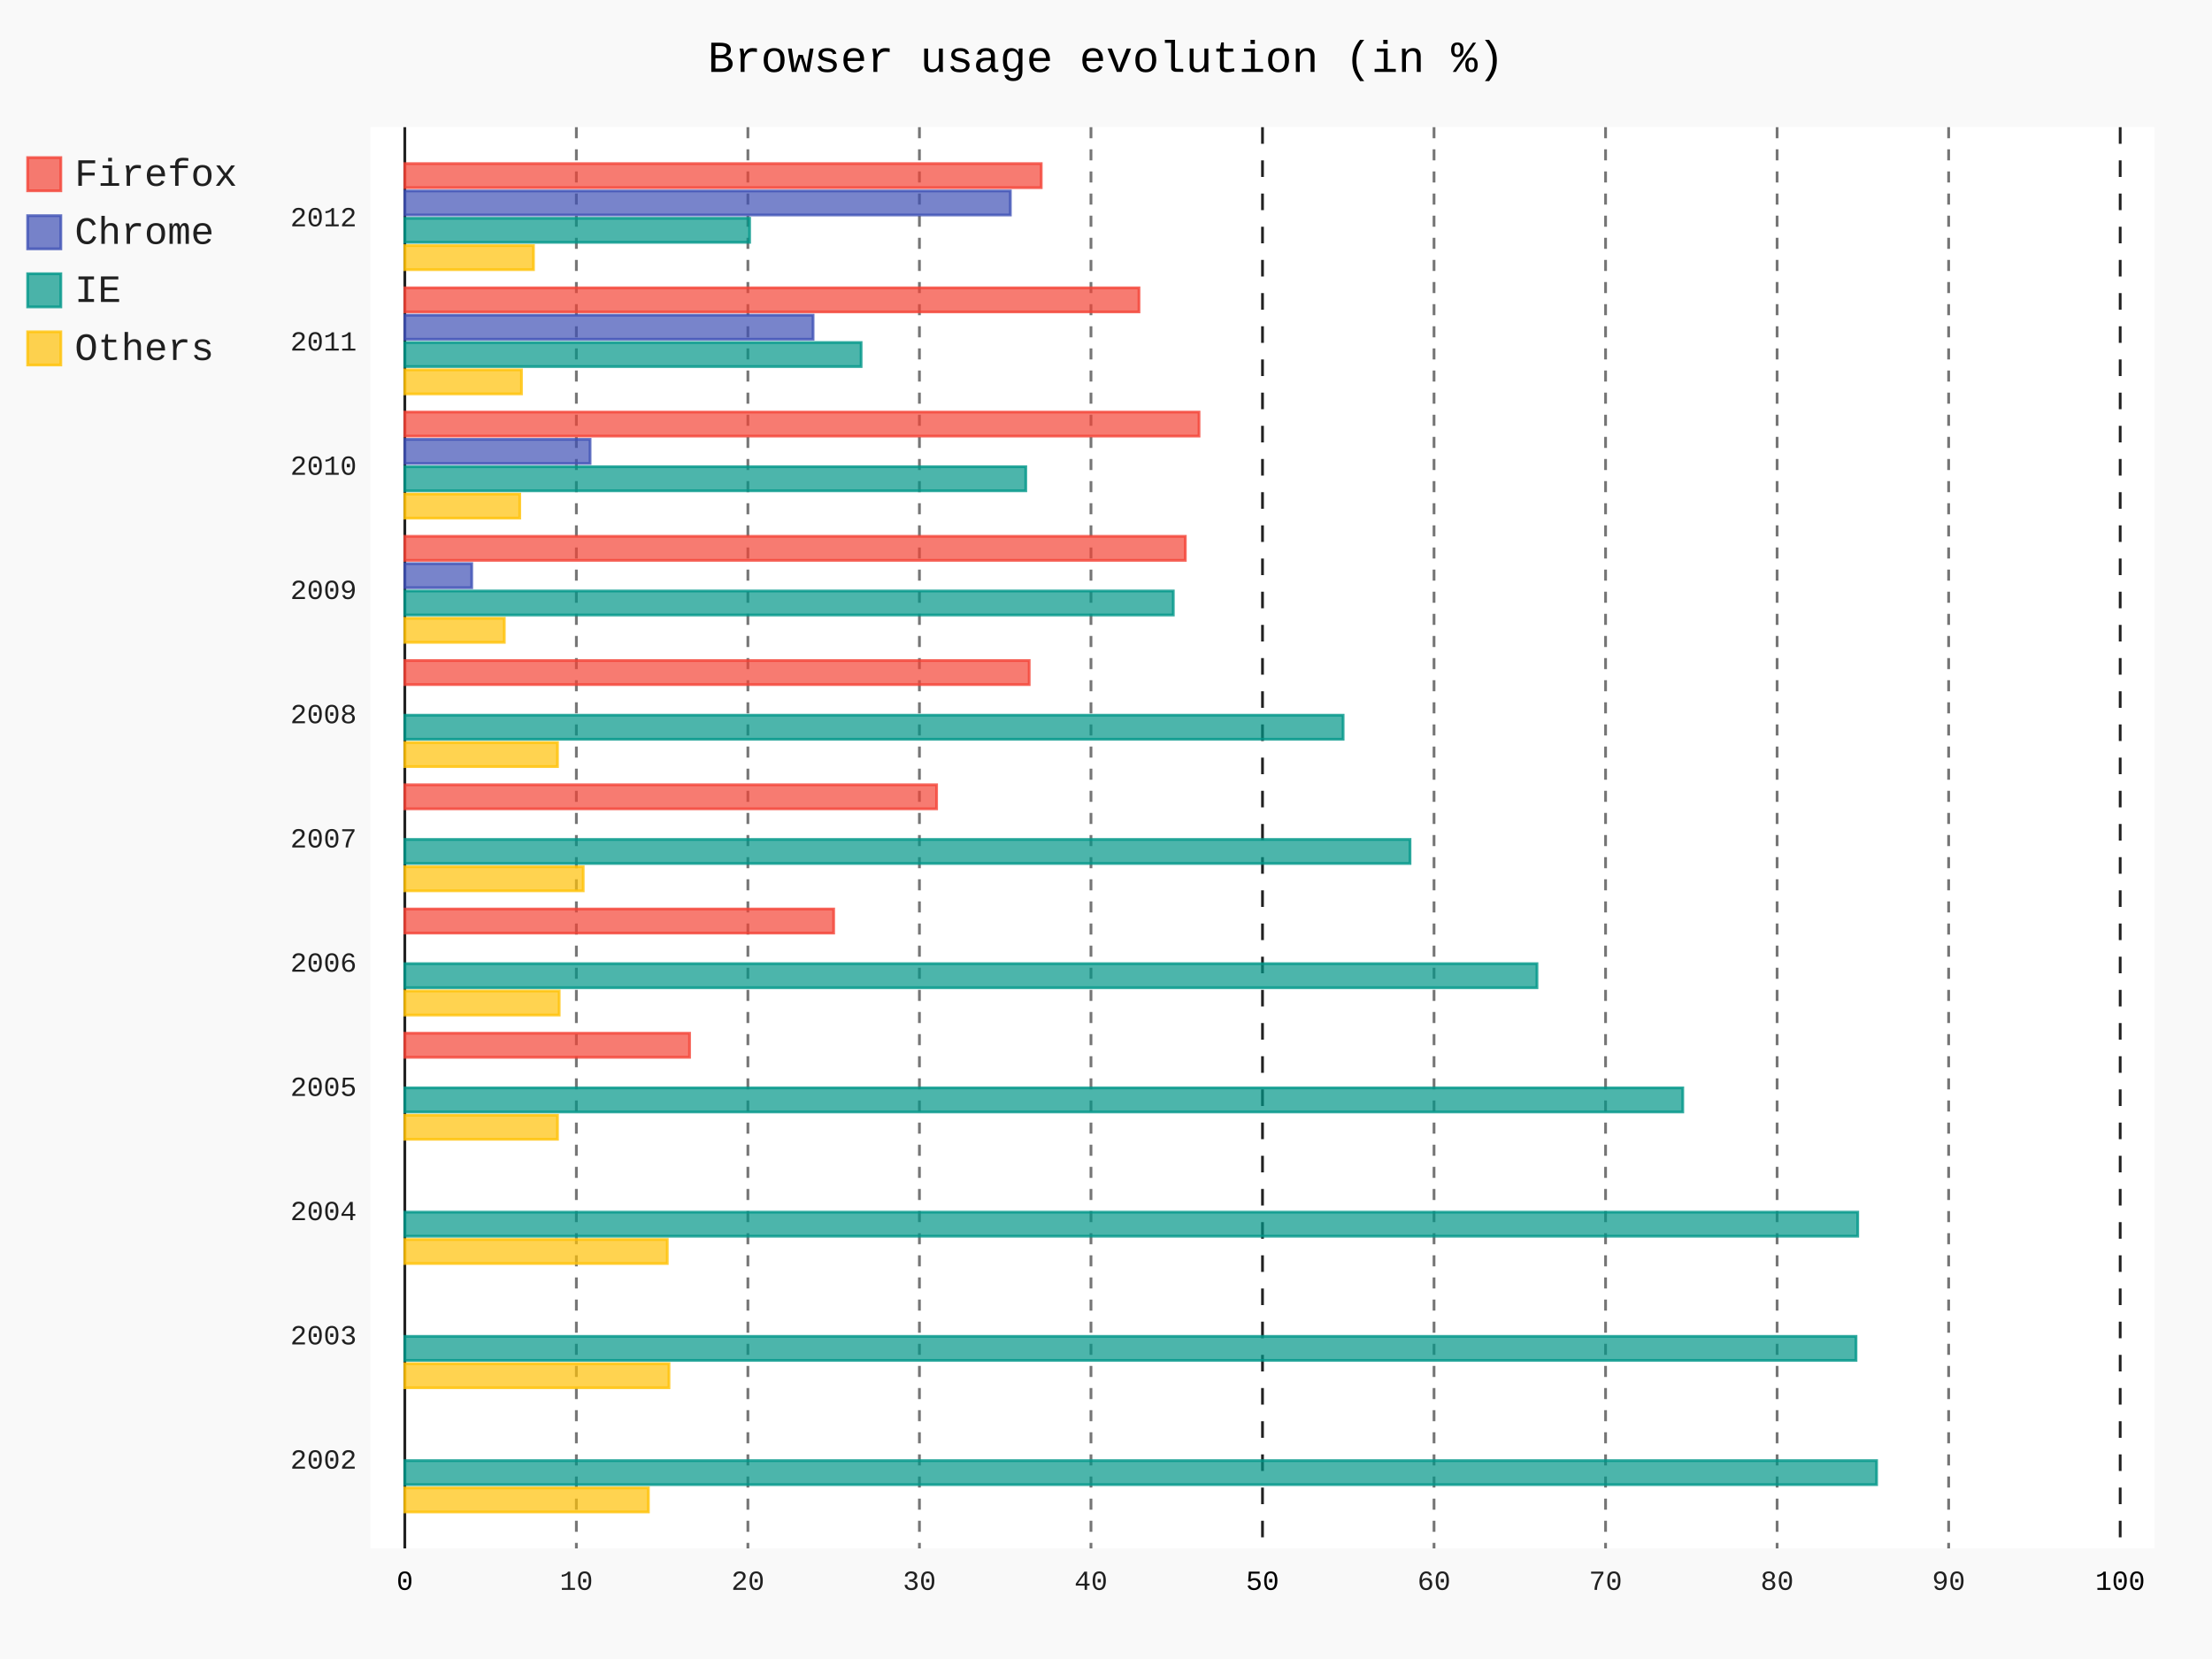
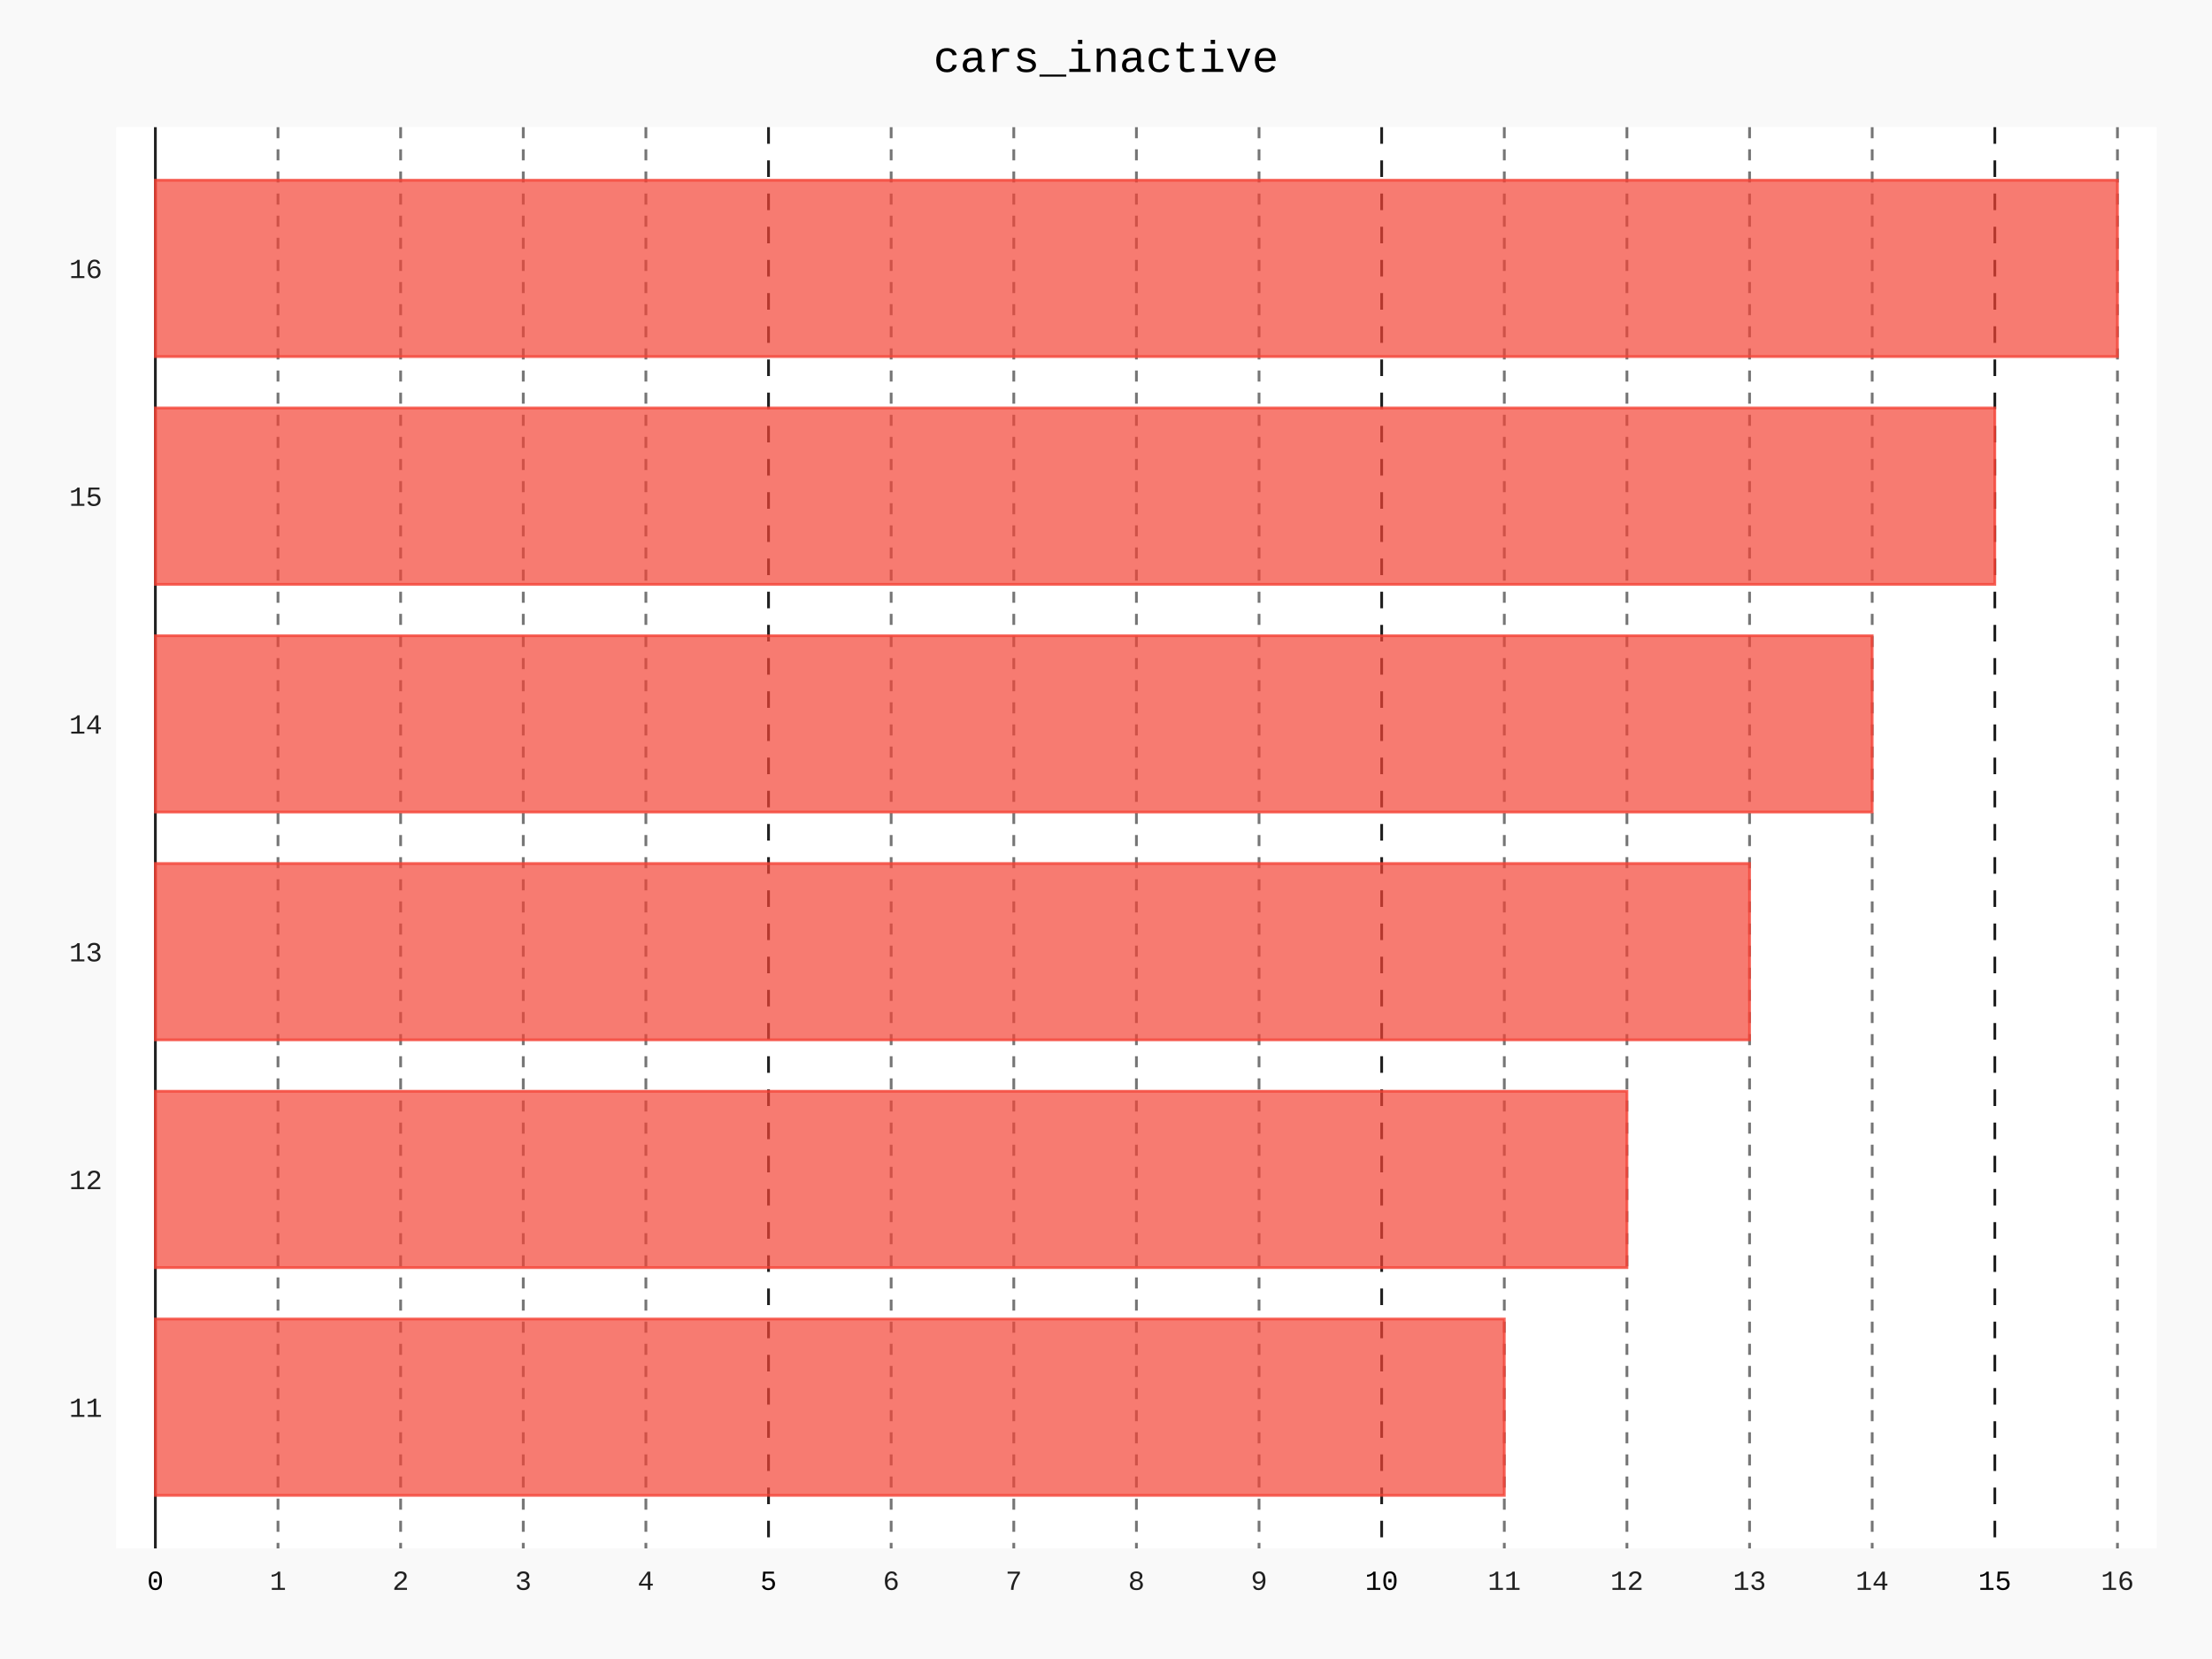
- <svg xmlns="http://www.w3.org/2000/svg" class="pygal-chart" id="chart-3c128826-7b58-4868-88b5-214c0b5010bc" viewBox="0 0 800 600">
+ <svg xmlns="http://www.w3.org/2000/svg" class="pygal-chart" id="chart-1af265cc-3414-42a7-8954-1b3a2f6f823d" viewBox="0 0 800 600">
  <defs>
-     <style type="text/css">#chart-3c128826-7b58-4868-88b5-214c0b5010bc{-webkit-user-select:none;-webkit-font-smoothing:antialiased;font-family:Consolas,"Liberation Mono",Menlo,Courier,monospace}#chart-3c128826-7b58-4868-88b5-214c0b5010bc .title{font-family:Consolas,"Liberation Mono",Menlo,Courier,monospace;font-size:16px}#chart-3c128826-7b58-4868-88b5-214c0b5010bc .legends .legend text{font-family:Consolas,"Liberation Mono",Menlo,Courier,monospace;font-size:14px}#chart-3c128826-7b58-4868-88b5-214c0b5010bc .axis text{font-family:Consolas,"Liberation Mono",Menlo,Courier,monospace;font-size:10px}#chart-3c128826-7b58-4868-88b5-214c0b5010bc .axis text.major{font-family:Consolas,"Liberation Mono",Menlo,Courier,monospace;font-size:10px}#chart-3c128826-7b58-4868-88b5-214c0b5010bc .text-overlay text.value{font-family:Consolas,"Liberation Mono",Menlo,Courier,monospace;font-size:16px}#chart-3c128826-7b58-4868-88b5-214c0b5010bc .text-overlay text.label{font-family:Consolas,"Liberation Mono",Menlo,Courier,monospace;font-size:10px}#chart-3c128826-7b58-4868-88b5-214c0b5010bc .tooltip{font-family:Consolas,"Liberation Mono",Menlo,Courier,monospace;font-size:14px}#chart-3c128826-7b58-4868-88b5-214c0b5010bc text.no_data{font-family:Consolas,"Liberation Mono",Menlo,Courier,monospace;font-size:64px}
- #chart-3c128826-7b58-4868-88b5-214c0b5010bc{background-color:rgba(249,249,249,1)}#chart-3c128826-7b58-4868-88b5-214c0b5010bc path,#chart-3c128826-7b58-4868-88b5-214c0b5010bc line,#chart-3c128826-7b58-4868-88b5-214c0b5010bc rect,#chart-3c128826-7b58-4868-88b5-214c0b5010bc circle{-webkit-transition:150ms;-moz-transition:150ms;transition:150ms}#chart-3c128826-7b58-4868-88b5-214c0b5010bc .graph &gt; .background{fill:rgba(249,249,249,1)}#chart-3c128826-7b58-4868-88b5-214c0b5010bc .plot &gt; .background{fill:rgba(255,255,255,1)}#chart-3c128826-7b58-4868-88b5-214c0b5010bc .graph{fill:rgba(0,0,0,.87)}#chart-3c128826-7b58-4868-88b5-214c0b5010bc text.no_data{fill:rgba(0,0,0,1)}#chart-3c128826-7b58-4868-88b5-214c0b5010bc .title{fill:rgba(0,0,0,1)}#chart-3c128826-7b58-4868-88b5-214c0b5010bc .legends .legend text{fill:rgba(0,0,0,.87)}#chart-3c128826-7b58-4868-88b5-214c0b5010bc .legends .legend:hover text{fill:rgba(0,0,0,1)}#chart-3c128826-7b58-4868-88b5-214c0b5010bc .axis .line{stroke:rgba(0,0,0,1)}#chart-3c128826-7b58-4868-88b5-214c0b5010bc .axis .guide.line{stroke:rgba(0,0,0,.54)}#chart-3c128826-7b58-4868-88b5-214c0b5010bc .axis .major.line{stroke:rgba(0,0,0,.87)}#chart-3c128826-7b58-4868-88b5-214c0b5010bc .axis text.major{fill:rgba(0,0,0,1)}#chart-3c128826-7b58-4868-88b5-214c0b5010bc .axis.y .guides:hover .guide.line,#chart-3c128826-7b58-4868-88b5-214c0b5010bc .line-graph .axis.x .guides:hover .guide.line,#chart-3c128826-7b58-4868-88b5-214c0b5010bc .stackedline-graph .axis.x .guides:hover .guide.line,#chart-3c128826-7b58-4868-88b5-214c0b5010bc .xy-graph .axis.x .guides:hover .guide.line{stroke:rgba(0,0,0,1)}#chart-3c128826-7b58-4868-88b5-214c0b5010bc .axis .guides:hover text{fill:rgba(0,0,0,1)}#chart-3c128826-7b58-4868-88b5-214c0b5010bc .reactive{fill-opacity:.7;stroke-opacity:.8}#chart-3c128826-7b58-4868-88b5-214c0b5010bc .ci{stroke:rgba(0,0,0,.87)}#chart-3c128826-7b58-4868-88b5-214c0b5010bc .reactive.active,#chart-3c128826-7b58-4868-88b5-214c0b5010bc .active .reactive{fill-opacity:.8;stroke-opacity:.9;stroke-width:4}#chart-3c128826-7b58-4868-88b5-214c0b5010bc .ci .reactive.active{stroke-width:1.5}#chart-3c128826-7b58-4868-88b5-214c0b5010bc .series text{fill:rgba(0,0,0,1)}#chart-3c128826-7b58-4868-88b5-214c0b5010bc .tooltip rect{fill:rgba(255,255,255,1);stroke:rgba(0,0,0,1);-webkit-transition:opacity 150ms;-moz-transition:opacity 150ms;transition:opacity 150ms}#chart-3c128826-7b58-4868-88b5-214c0b5010bc .tooltip .label{fill:rgba(0,0,0,.87)}#chart-3c128826-7b58-4868-88b5-214c0b5010bc .tooltip .label{fill:rgba(0,0,0,.87)}#chart-3c128826-7b58-4868-88b5-214c0b5010bc .tooltip .legend{font-size:.8em;fill:rgba(0,0,0,.54)}#chart-3c128826-7b58-4868-88b5-214c0b5010bc .tooltip .x_label{font-size:.6em;fill:rgba(0,0,0,1)}#chart-3c128826-7b58-4868-88b5-214c0b5010bc .tooltip .xlink{font-size:.5em;text-decoration:underline}#chart-3c128826-7b58-4868-88b5-214c0b5010bc .tooltip .value{font-size:1.5em}#chart-3c128826-7b58-4868-88b5-214c0b5010bc .bound{font-size:.5em}#chart-3c128826-7b58-4868-88b5-214c0b5010bc .max-value{font-size:.75em;fill:rgba(0,0,0,.54)}#chart-3c128826-7b58-4868-88b5-214c0b5010bc .map-element{fill:rgba(255,255,255,1);stroke:rgba(0,0,0,.54) !important}#chart-3c128826-7b58-4868-88b5-214c0b5010bc .map-element .reactive{fill-opacity:inherit;stroke-opacity:inherit}#chart-3c128826-7b58-4868-88b5-214c0b5010bc .color-0,#chart-3c128826-7b58-4868-88b5-214c0b5010bc .color-0 a:visited{stroke:#F44336;fill:#F44336}#chart-3c128826-7b58-4868-88b5-214c0b5010bc .color-1,#chart-3c128826-7b58-4868-88b5-214c0b5010bc .color-1 a:visited{stroke:#3F51B5;fill:#3F51B5}#chart-3c128826-7b58-4868-88b5-214c0b5010bc .color-2,#chart-3c128826-7b58-4868-88b5-214c0b5010bc .color-2 a:visited{stroke:#009688;fill:#009688}#chart-3c128826-7b58-4868-88b5-214c0b5010bc .color-3,#chart-3c128826-7b58-4868-88b5-214c0b5010bc .color-3 a:visited{stroke:#FFC107;fill:#FFC107}#chart-3c128826-7b58-4868-88b5-214c0b5010bc .text-overlay .color-0 text{fill:black}#chart-3c128826-7b58-4868-88b5-214c0b5010bc .text-overlay .color-1 text{fill:black}#chart-3c128826-7b58-4868-88b5-214c0b5010bc .text-overlay .color-2 text{fill:black}#chart-3c128826-7b58-4868-88b5-214c0b5010bc .text-overlay .color-3 text{fill:black}
- #chart-3c128826-7b58-4868-88b5-214c0b5010bc text.no_data{text-anchor:middle}#chart-3c128826-7b58-4868-88b5-214c0b5010bc .guide.line{fill:none}#chart-3c128826-7b58-4868-88b5-214c0b5010bc .centered{text-anchor:middle}#chart-3c128826-7b58-4868-88b5-214c0b5010bc .title{text-anchor:middle}#chart-3c128826-7b58-4868-88b5-214c0b5010bc .legends .legend text{fill-opacity:1}#chart-3c128826-7b58-4868-88b5-214c0b5010bc .axis.x text{text-anchor:middle}#chart-3c128826-7b58-4868-88b5-214c0b5010bc .axis.x:not(.web) text[transform]{text-anchor:start}#chart-3c128826-7b58-4868-88b5-214c0b5010bc .axis.x:not(.web) text[transform].backwards{text-anchor:end}#chart-3c128826-7b58-4868-88b5-214c0b5010bc .axis.y text{text-anchor:end}#chart-3c128826-7b58-4868-88b5-214c0b5010bc .axis.y text[transform].backwards{text-anchor:start}#chart-3c128826-7b58-4868-88b5-214c0b5010bc .axis.y2 text{text-anchor:start}#chart-3c128826-7b58-4868-88b5-214c0b5010bc .axis.y2 text[transform].backwards{text-anchor:end}#chart-3c128826-7b58-4868-88b5-214c0b5010bc .axis .guide.line{stroke-dasharray:4,4}#chart-3c128826-7b58-4868-88b5-214c0b5010bc .axis .major.guide.line{stroke-dasharray:6,6}#chart-3c128826-7b58-4868-88b5-214c0b5010bc .horizontal .axis.y .guide.line,#chart-3c128826-7b58-4868-88b5-214c0b5010bc .horizontal .axis.y2 .guide.line,#chart-3c128826-7b58-4868-88b5-214c0b5010bc .vertical .axis.x .guide.line{opacity:0}#chart-3c128826-7b58-4868-88b5-214c0b5010bc .horizontal .axis.always_show .guide.line,#chart-3c128826-7b58-4868-88b5-214c0b5010bc .vertical .axis.always_show .guide.line{opacity:1 !important}#chart-3c128826-7b58-4868-88b5-214c0b5010bc .axis.y .guides:hover .guide.line,#chart-3c128826-7b58-4868-88b5-214c0b5010bc .axis.y2 .guides:hover .guide.line,#chart-3c128826-7b58-4868-88b5-214c0b5010bc .axis.x .guides:hover .guide.line{opacity:1}#chart-3c128826-7b58-4868-88b5-214c0b5010bc .axis .guides:hover text{opacity:1}#chart-3c128826-7b58-4868-88b5-214c0b5010bc .nofill{fill:none}#chart-3c128826-7b58-4868-88b5-214c0b5010bc .subtle-fill{fill-opacity:.2}#chart-3c128826-7b58-4868-88b5-214c0b5010bc .dot{stroke-width:1px;fill-opacity:1}#chart-3c128826-7b58-4868-88b5-214c0b5010bc .dot.active{stroke-width:5px}#chart-3c128826-7b58-4868-88b5-214c0b5010bc .dot.negative{fill:transparent}#chart-3c128826-7b58-4868-88b5-214c0b5010bc text,#chart-3c128826-7b58-4868-88b5-214c0b5010bc tspan{stroke:none !important}#chart-3c128826-7b58-4868-88b5-214c0b5010bc .series text.active{opacity:1}#chart-3c128826-7b58-4868-88b5-214c0b5010bc .tooltip rect{fill-opacity:.95;stroke-width:.5}#chart-3c128826-7b58-4868-88b5-214c0b5010bc .tooltip text{fill-opacity:1}#chart-3c128826-7b58-4868-88b5-214c0b5010bc .showable{visibility:hidden}#chart-3c128826-7b58-4868-88b5-214c0b5010bc .showable.shown{visibility:visible}#chart-3c128826-7b58-4868-88b5-214c0b5010bc .gauge-background{fill:rgba(229,229,229,1);stroke:none}#chart-3c128826-7b58-4868-88b5-214c0b5010bc .bg-lines{stroke:rgba(249,249,249,1);stroke-width:2px}</style>
+     <style type="text/css">#chart-1af265cc-3414-42a7-8954-1b3a2f6f823d{-webkit-user-select:none;-webkit-font-smoothing:antialiased;font-family:Consolas,"Liberation Mono",Menlo,Courier,monospace}#chart-1af265cc-3414-42a7-8954-1b3a2f6f823d .title{font-family:Consolas,"Liberation Mono",Menlo,Courier,monospace;font-size:16px}#chart-1af265cc-3414-42a7-8954-1b3a2f6f823d .legends .legend text{font-family:Consolas,"Liberation Mono",Menlo,Courier,monospace;font-size:14px}#chart-1af265cc-3414-42a7-8954-1b3a2f6f823d .axis text{font-family:Consolas,"Liberation Mono",Menlo,Courier,monospace;font-size:10px}#chart-1af265cc-3414-42a7-8954-1b3a2f6f823d .axis text.major{font-family:Consolas,"Liberation Mono",Menlo,Courier,monospace;font-size:10px}#chart-1af265cc-3414-42a7-8954-1b3a2f6f823d .text-overlay text.value{font-family:Consolas,"Liberation Mono",Menlo,Courier,monospace;font-size:16px}#chart-1af265cc-3414-42a7-8954-1b3a2f6f823d .text-overlay text.label{font-family:Consolas,"Liberation Mono",Menlo,Courier,monospace;font-size:10px}#chart-1af265cc-3414-42a7-8954-1b3a2f6f823d .tooltip{font-family:Consolas,"Liberation Mono",Menlo,Courier,monospace;font-size:14px}#chart-1af265cc-3414-42a7-8954-1b3a2f6f823d text.no_data{font-family:Consolas,"Liberation Mono",Menlo,Courier,monospace;font-size:64px}
+ #chart-1af265cc-3414-42a7-8954-1b3a2f6f823d{background-color:rgba(249,249,249,1)}#chart-1af265cc-3414-42a7-8954-1b3a2f6f823d path,#chart-1af265cc-3414-42a7-8954-1b3a2f6f823d line,#chart-1af265cc-3414-42a7-8954-1b3a2f6f823d rect,#chart-1af265cc-3414-42a7-8954-1b3a2f6f823d circle{-webkit-transition:150ms;-moz-transition:150ms;transition:150ms}#chart-1af265cc-3414-42a7-8954-1b3a2f6f823d .graph &gt; .background{fill:rgba(249,249,249,1)}#chart-1af265cc-3414-42a7-8954-1b3a2f6f823d .plot &gt; .background{fill:rgba(255,255,255,1)}#chart-1af265cc-3414-42a7-8954-1b3a2f6f823d .graph{fill:rgba(0,0,0,.87)}#chart-1af265cc-3414-42a7-8954-1b3a2f6f823d text.no_data{fill:rgba(0,0,0,1)}#chart-1af265cc-3414-42a7-8954-1b3a2f6f823d .title{fill:rgba(0,0,0,1)}#chart-1af265cc-3414-42a7-8954-1b3a2f6f823d .legends .legend text{fill:rgba(0,0,0,.87)}#chart-1af265cc-3414-42a7-8954-1b3a2f6f823d .legends .legend:hover text{fill:rgba(0,0,0,1)}#chart-1af265cc-3414-42a7-8954-1b3a2f6f823d .axis .line{stroke:rgba(0,0,0,1)}#chart-1af265cc-3414-42a7-8954-1b3a2f6f823d .axis .guide.line{stroke:rgba(0,0,0,.54)}#chart-1af265cc-3414-42a7-8954-1b3a2f6f823d .axis .major.line{stroke:rgba(0,0,0,.87)}#chart-1af265cc-3414-42a7-8954-1b3a2f6f823d .axis text.major{fill:rgba(0,0,0,1)}#chart-1af265cc-3414-42a7-8954-1b3a2f6f823d .axis.y .guides:hover .guide.line,#chart-1af265cc-3414-42a7-8954-1b3a2f6f823d .line-graph .axis.x .guides:hover .guide.line,#chart-1af265cc-3414-42a7-8954-1b3a2f6f823d .stackedline-graph .axis.x .guides:hover .guide.line,#chart-1af265cc-3414-42a7-8954-1b3a2f6f823d .xy-graph .axis.x .guides:hover .guide.line{stroke:rgba(0,0,0,1)}#chart-1af265cc-3414-42a7-8954-1b3a2f6f823d .axis .guides:hover text{fill:rgba(0,0,0,1)}#chart-1af265cc-3414-42a7-8954-1b3a2f6f823d .reactive{fill-opacity:.7;stroke-opacity:.8}#chart-1af265cc-3414-42a7-8954-1b3a2f6f823d .ci{stroke:rgba(0,0,0,.87)}#chart-1af265cc-3414-42a7-8954-1b3a2f6f823d .reactive.active,#chart-1af265cc-3414-42a7-8954-1b3a2f6f823d .active .reactive{fill-opacity:.8;stroke-opacity:.9;stroke-width:4}#chart-1af265cc-3414-42a7-8954-1b3a2f6f823d .ci .reactive.active{stroke-width:1.5}#chart-1af265cc-3414-42a7-8954-1b3a2f6f823d .series text{fill:rgba(0,0,0,1)}#chart-1af265cc-3414-42a7-8954-1b3a2f6f823d .tooltip rect{fill:rgba(255,255,255,1);stroke:rgba(0,0,0,1);-webkit-transition:opacity 150ms;-moz-transition:opacity 150ms;transition:opacity 150ms}#chart-1af265cc-3414-42a7-8954-1b3a2f6f823d .tooltip .label{fill:rgba(0,0,0,.87)}#chart-1af265cc-3414-42a7-8954-1b3a2f6f823d .tooltip .label{fill:rgba(0,0,0,.87)}#chart-1af265cc-3414-42a7-8954-1b3a2f6f823d .tooltip .legend{font-size:.8em;fill:rgba(0,0,0,.54)}#chart-1af265cc-3414-42a7-8954-1b3a2f6f823d .tooltip .x_label{font-size:.6em;fill:rgba(0,0,0,1)}#chart-1af265cc-3414-42a7-8954-1b3a2f6f823d .tooltip .xlink{font-size:.5em;text-decoration:underline}#chart-1af265cc-3414-42a7-8954-1b3a2f6f823d .tooltip .value{font-size:1.5em}#chart-1af265cc-3414-42a7-8954-1b3a2f6f823d .bound{font-size:.5em}#chart-1af265cc-3414-42a7-8954-1b3a2f6f823d .max-value{font-size:.75em;fill:rgba(0,0,0,.54)}#chart-1af265cc-3414-42a7-8954-1b3a2f6f823d .map-element{fill:rgba(255,255,255,1);stroke:rgba(0,0,0,.54) !important}#chart-1af265cc-3414-42a7-8954-1b3a2f6f823d .map-element .reactive{fill-opacity:inherit;stroke-opacity:inherit}#chart-1af265cc-3414-42a7-8954-1b3a2f6f823d .color-0,#chart-1af265cc-3414-42a7-8954-1b3a2f6f823d .color-0 a:visited{stroke:#F44336;fill:#F44336}#chart-1af265cc-3414-42a7-8954-1b3a2f6f823d .text-overlay .color-0 text{fill:black}
+ #chart-1af265cc-3414-42a7-8954-1b3a2f6f823d text.no_data{text-anchor:middle}#chart-1af265cc-3414-42a7-8954-1b3a2f6f823d .guide.line{fill:none}#chart-1af265cc-3414-42a7-8954-1b3a2f6f823d .centered{text-anchor:middle}#chart-1af265cc-3414-42a7-8954-1b3a2f6f823d .title{text-anchor:middle}#chart-1af265cc-3414-42a7-8954-1b3a2f6f823d .legends .legend text{fill-opacity:1}#chart-1af265cc-3414-42a7-8954-1b3a2f6f823d .axis.x text{text-anchor:middle}#chart-1af265cc-3414-42a7-8954-1b3a2f6f823d .axis.x:not(.web) text[transform]{text-anchor:start}#chart-1af265cc-3414-42a7-8954-1b3a2f6f823d .axis.x:not(.web) text[transform].backwards{text-anchor:end}#chart-1af265cc-3414-42a7-8954-1b3a2f6f823d .axis.y text{text-anchor:end}#chart-1af265cc-3414-42a7-8954-1b3a2f6f823d .axis.y text[transform].backwards{text-anchor:start}#chart-1af265cc-3414-42a7-8954-1b3a2f6f823d .axis.y2 text{text-anchor:start}#chart-1af265cc-3414-42a7-8954-1b3a2f6f823d .axis.y2 text[transform].backwards{text-anchor:end}#chart-1af265cc-3414-42a7-8954-1b3a2f6f823d .axis .guide.line{stroke-dasharray:4,4}#chart-1af265cc-3414-42a7-8954-1b3a2f6f823d .axis .major.guide.line{stroke-dasharray:6,6}#chart-1af265cc-3414-42a7-8954-1b3a2f6f823d .horizontal .axis.y .guide.line,#chart-1af265cc-3414-42a7-8954-1b3a2f6f823d .horizontal .axis.y2 .guide.line,#chart-1af265cc-3414-42a7-8954-1b3a2f6f823d .vertical .axis.x .guide.line{opacity:0}#chart-1af265cc-3414-42a7-8954-1b3a2f6f823d .horizontal .axis.always_show .guide.line,#chart-1af265cc-3414-42a7-8954-1b3a2f6f823d .vertical .axis.always_show .guide.line{opacity:1 !important}#chart-1af265cc-3414-42a7-8954-1b3a2f6f823d .axis.y .guides:hover .guide.line,#chart-1af265cc-3414-42a7-8954-1b3a2f6f823d .axis.y2 .guides:hover .guide.line,#chart-1af265cc-3414-42a7-8954-1b3a2f6f823d .axis.x .guides:hover .guide.line{opacity:1}#chart-1af265cc-3414-42a7-8954-1b3a2f6f823d .axis .guides:hover text{opacity:1}#chart-1af265cc-3414-42a7-8954-1b3a2f6f823d .nofill{fill:none}#chart-1af265cc-3414-42a7-8954-1b3a2f6f823d .subtle-fill{fill-opacity:.2}#chart-1af265cc-3414-42a7-8954-1b3a2f6f823d .dot{stroke-width:1px;fill-opacity:1}#chart-1af265cc-3414-42a7-8954-1b3a2f6f823d .dot.active{stroke-width:5px}#chart-1af265cc-3414-42a7-8954-1b3a2f6f823d .dot.negative{fill:transparent}#chart-1af265cc-3414-42a7-8954-1b3a2f6f823d text,#chart-1af265cc-3414-42a7-8954-1b3a2f6f823d tspan{stroke:none !important}#chart-1af265cc-3414-42a7-8954-1b3a2f6f823d .series text.active{opacity:1}#chart-1af265cc-3414-42a7-8954-1b3a2f6f823d .tooltip rect{fill-opacity:.95;stroke-width:.5}#chart-1af265cc-3414-42a7-8954-1b3a2f6f823d .tooltip text{fill-opacity:1}#chart-1af265cc-3414-42a7-8954-1b3a2f6f823d .showable{visibility:hidden}#chart-1af265cc-3414-42a7-8954-1b3a2f6f823d .showable.shown{visibility:visible}#chart-1af265cc-3414-42a7-8954-1b3a2f6f823d .gauge-background{fill:rgba(229,229,229,1);stroke:none}#chart-1af265cc-3414-42a7-8954-1b3a2f6f823d .bg-lines{stroke:rgba(249,249,249,1);stroke-width:2px}</style>
  </defs>
  <g class="graph horizontalbar-graph horizontal">
    <rect class="background" height="600" width="800" x="0" y="0" />
-     <g class="plot" transform="translate(134, 46)">
-       <rect class="background" height="514" width="645.2" x="0" y="0" />
+     <g class="plot" transform="translate(42, 46)">
+       <rect class="background" height="514" width="738.0" x="0" y="0" />
      <g class="axis y">
        <g class="guides">
-           <text class="" x="-5" y="485.15">2002</text>
+           <text class="" x="-5" y="466.429">11</text>
        </g>
        <g class="guides">
-           <text class="" x="-5" y="440.22">2003</text>
+           <text class="" x="-5" y="384.058">12</text>
        </g>
        <g class="guides">
-           <text class="" x="-5" y="395.29">2004</text>
+           <text class="" x="-5" y="301.686">13</text>
        </g>
        <g class="guides">
-           <text class="" x="-5" y="350.36">2005</text>
+           <text class="" x="-5" y="219.314">14</text>
        </g>
        <g class="guides">
-           <text class="" x="-5" y="305.43">2006</text>
+           <text class="" x="-5" y="136.942">15</text>
        </g>
        <g class="guides">
-           <text class="" x="-5" y="260.5">2007</text>
-         </g>
-         <g class="guides">
-           <text class="" x="-5" y="215.57">2008</text>
-         </g>
-         <g class="guides">
-           <text class="" x="-5" y="170.64">2009</text>
-         </g>
-         <g class="guides">
-           <text class="" x="-5" y="125.71">2010</text>
-         </g>
-         <g class="guides">
-           <text class="" x="-5" y="80.78">2011</text>
-         </g>
-         <g class="guides">
-           <text class="" x="-5" y="35.85">2012</text>
+           <text class="" x="-5" y="54.571">16</text>
        </g>
      </g>
      <g class="axis x always_show">
        <g class="guides">
-           <path class="axis major line" d="M12.408 0 v514" />
-           <text class="major" x="12.408" y="529.0">0</text>
+           <path class="axis major line" d="M14.192 0 v514" />
+           <text class="major" x="14.192" y="529.0">0</text>
        </g>
        <g class="guides">
-           <path class="guide line" d="M74.446 0 v514" />
-           <text class="" x="74.446" y="529.0">10</text>
+           <path class="guide line" d="M58.543 0 v514" />
+           <text class="" x="58.543" y="529.0">1</text>
        </g>
        <g class="guides">
-           <path class="guide line" d="M136.485 0 v514" />
-           <text class="" x="136.485" y="529.0">20</text>
+           <path class="guide line" d="M102.894 0 v514" />
+           <text class="" x="102.894" y="529.0">2</text>
        </g>
        <g class="guides">
-           <path class="guide line" d="M198.523 0 v514" />
-           <text class="" x="198.523" y="529.0">30</text>
+           <path class="guide line" d="M147.245 0 v514" />
+           <text class="" x="147.245" y="529.0">3</text>
        </g>
        <g class="guides">
-           <path class="guide line" d="M260.562 0 v514" />
-           <text class="" x="260.562" y="529.0">40</text>
+           <path class="guide line" d="M191.596 0 v514" />
+           <text class="" x="191.596" y="529.0">4</text>
        </g>
        <g class="guides">
-           <path class="major guide line" d="M322.6 0 v514" />
-           <text class="major" x="322.6" y="529.0">50</text>
+           <path class="major guide line" d="M235.947 0 v514" />
+           <text class="major" x="235.947" y="529.0">5</text>
        </g>
        <g class="guides">
-           <path class="guide line" d="M384.638 0 v514" />
-           <text class="" x="384.638" y="529.0">60</text>
+           <path class="guide line" d="M280.298 0 v514" />
+           <text class="" x="280.298" y="529.0">6</text>
        </g>
        <g class="guides">
-           <path class="guide line" d="M446.677 0 v514" />
-           <text class="" x="446.677" y="529.0">70</text>
+           <path class="guide line" d="M324.649 0 v514" />
+           <text class="" x="324.649" y="529.0">7</text>
        </g>
        <g class="guides">
-           <path class="guide line" d="M508.715 0 v514" />
-           <text class="" x="508.715" y="529.0">80</text>
+           <path class="guide line" d="M369 0 v514" />
+           <text class="" x="369.0" y="529.0">8</text>
        </g>
        <g class="guides">
-           <path class="guide line" d="M570.754 0 v514" />
-           <text class="" x="570.754" y="529.0">90</text>
+           <path class="guide line" d="M413.351 0 v514" />
+           <text class="" x="413.351" y="529.0">9</text>
        </g>
        <g class="guides">
-           <path class="major guide line" d="M632.792 0 v514" />
-           <text class="major" x="632.792" y="529.0">100</text>
+           <path class="major guide line" d="M457.702 0 v514" />
+           <text class="major" x="457.702" y="529.0">10</text>
        </g>
-       </g>
-       <g class="series serie-3 color-3">
-         <g class="bars">
-           <g class="bar">
-             <rect class="rect reactive tooltip-trigger" height="8.698" rx="0" ry="0" width="88.095" x="12.408" y="492.128" />
-           </g>
-           <g class="bar">
-             <rect class="rect reactive tooltip-trigger" height="8.698" rx="0" ry="0" width="95.539" x="12.408" y="447.198" />
-           </g>
-           <g class="bar">
-             <rect class="rect reactive tooltip-trigger" height="8.698" rx="0" ry="0" width="94.919" x="12.408" y="402.268" />
-           </g>
-           <g class="bar">
-             <rect class="rect reactive tooltip-trigger" height="8.698" rx="0" ry="0" width="55.214" x="12.408" y="357.338" />
-           </g>
-           <g class="bar">
-             <rect class="rect reactive tooltip-trigger" height="8.698" rx="0" ry="0" width="55.835" x="12.408" y="312.408" />
-           </g>
-           <g class="bar">
-             <rect class="rect reactive tooltip-trigger" height="8.698" rx="0" ry="0" width="64.52" x="12.408" y="267.478" />
-           </g>
-           <g class="bar">
-             <rect class="rect reactive tooltip-trigger" height="8.698" rx="0" ry="0" width="55.214" x="12.408" y="222.548" />
-           </g>
-           <g class="bar">
-             <rect class="rect reactive tooltip-trigger" height="8.698" rx="0" ry="0" width="35.982" x="12.408" y="177.618" />
-           </g>
-           <g class="bar">
-             <rect class="rect reactive tooltip-trigger" height="8.698" rx="0" ry="0" width="41.566" x="12.408" y="132.687" />
-           </g>
-           <g class="bar">
-             <rect class="rect reactive tooltip-trigger" height="8.698" rx="0" ry="0" width="42.186" x="12.408" y="87.757" />
-           </g>
-           <g class="bar">
-             <rect class="rect reactive tooltip-trigger" height="8.698" rx="0" ry="0" width="46.529" x="12.408" y="42.827" />
-           </g>
+         <g class="guides">
+           <path class="guide line" d="M502.053 0 v514" />
+           <text class="" x="502.053" y="529.0">11</text>
        </g>
-       </g>
-       <g class="series serie-2 color-2">
-         <g class="bars">
-           <g class="bar">
-             <rect class="rect reactive tooltip-trigger" height="8.698" rx="0" ry="0" width="532.29" x="12.408" y="482.243" />
-           </g>
-           <g class="bar">
-             <rect class="rect reactive tooltip-trigger" height="8.698" rx="0" ry="0" width="524.845" x="12.408" y="437.313" />
-           </g>
-           <g class="bar">
-             <rect class="rect reactive tooltip-trigger" height="8.698" rx="0" ry="0" width="525.466" x="12.408" y="392.383" />
-           </g>
-           <g class="bar">
-             <rect class="rect reactive tooltip-trigger" height="8.698" rx="0" ry="0" width="462.187" x="12.408" y="347.453" />
-           </g>
-           <g class="bar">
-             <rect class="rect reactive tooltip-trigger" height="8.698" rx="0" ry="0" width="409.454" x="12.408" y="302.523" />
-           </g>
-           <g class="bar">
-             <rect class="rect reactive tooltip-trigger" height="8.698" rx="0" ry="0" width="363.545" x="12.408" y="257.593" />
-           </g>
-           <g class="bar">
-             <rect class="rect reactive tooltip-trigger" height="8.698" rx="0" ry="0" width="339.35" x="12.408" y="212.663" />
-           </g>
-           <g class="bar">
-             <rect class="rect reactive tooltip-trigger" height="8.698" rx="0" ry="0" width="277.932" x="12.408" y="167.733" />
-           </g>
-           <g class="bar">
-             <rect class="rect reactive tooltip-trigger" height="8.698" rx="0" ry="0" width="224.579" x="12.408" y="122.803" />
-           </g>
-           <g class="bar">
-             <rect class="rect reactive tooltip-trigger" height="8.698" rx="0" ry="0" width="165.022" x="12.408" y="77.873" />
-           </g>
-           <g class="bar">
-             <rect class="rect reactive tooltip-trigger" height="8.698" rx="0" ry="0" width="124.697" x="12.408" y="32.943" />
-           </g>
+         <g class="guides">
+           <path class="guide line" d="M546.404 0 v514" />
+           <text class="" x="546.404" y="529.0">12</text>
        </g>
-       </g>
-       <g class="series serie-1 color-1">
-         <g class="bars">
-           <g class="bar">
-             <rect class="rect reactive tooltip-trigger" height="8.698" rx="0" ry="0" x="12.408" y="202.778" />
-           </g>
-           <g class="bar">
-             <rect class="rect reactive tooltip-trigger" height="8.698" rx="0" ry="0" width="24.195" x="12.408" y="157.848" />
-           </g>
-           <g class="bar">
-             <rect class="rect reactive tooltip-trigger" height="8.698" rx="0" ry="0" width="67.002" x="12.408" y="112.918" />
-           </g>
-           <g class="bar">
-             <rect class="rect reactive tooltip-trigger" height="8.698" rx="0" ry="0" width="147.652" x="12.408" y="67.988" />
-           </g>
-           <g class="bar">
-             <rect class="rect reactive tooltip-trigger" height="8.698" rx="0" ry="0" width="218.996" x="12.408" y="23.058" />
-           </g>
+         <g class="guides">
+           <path class="guide line" d="M590.755 0 v514" />
+           <text class="" x="590.755" y="529.0">13</text>
+         </g>
+         <g class="guides">
+           <path class="guide line" d="M635.106 0 v514" />
+           <text class="" x="635.106" y="529.0">14</text>
+         </g>
+         <g class="guides">
+           <path class="major guide line" d="M679.457 0 v514" />
+           <text class="major" x="679.457" y="529.0">15</text>
+         </g>
+         <g class="guides">
+           <path class="guide line" d="M723.808 0 v514" />
+           <text class="" x="723.808" y="529.0">16</text>
        </g>
      </g>
      <g class="series serie-0 color-0">
        <g class="bars">
          <g class="bar">
-             <rect class="rect reactive tooltip-trigger" height="8.698" rx="0" ry="0" x="12.408" y="372.614" />
+             <rect class="rect reactive tooltip-trigger" height="63.789" rx="0" ry="0" width="487.861" x="14.192" y="431.035" />
          </g>
          <g class="bar">
-             <rect class="rect reactive tooltip-trigger" height="8.698" rx="0" ry="0" width="102.984" x="12.408" y="327.684" />
+             <rect class="rect reactive tooltip-trigger" height="63.789" rx="0" ry="0" width="532.212" x="14.192" y="348.663" />
          </g>
          <g class="bar">
-             <rect class="rect reactive tooltip-trigger" height="8.698" rx="0" ry="0" width="155.096" x="12.408" y="282.754" />
+             <rect class="rect reactive tooltip-trigger" height="63.789" rx="0" ry="0" width="576.562" x="14.192" y="266.292" />
          </g>
          <g class="bar">
-             <rect class="rect reactive tooltip-trigger" height="8.698" rx="0" ry="0" width="192.319" x="12.408" y="237.824" />
+             <rect class="rect reactive tooltip-trigger" height="63.789" rx="0" ry="0" width="620.913" x="14.192" y="183.92" />
          </g>
          <g class="bar">
-             <rect class="rect reactive tooltip-trigger" height="8.698" rx="0" ry="0" width="225.82" x="12.408" y="192.894" />
+             <rect class="rect reactive tooltip-trigger" height="63.789" rx="0" ry="0" width="665.264" x="14.192" y="101.548" />
          </g>
          <g class="bar">
-             <rect class="rect reactive tooltip-trigger" height="8.698" rx="0" ry="0" width="282.275" x="12.408" y="147.964" />
-           </g>
-           <g class="bar">
-             <rect class="rect reactive tooltip-trigger" height="8.698" rx="0" ry="0" width="287.238" x="12.408" y="103.034" />
-           </g>
-           <g class="bar">
-             <rect class="rect reactive tooltip-trigger" height="8.698" rx="0" ry="0" width="265.525" x="12.408" y="58.104" />
-           </g>
-           <g class="bar">
-             <rect class="rect reactive tooltip-trigger" height="8.698" rx="0" ry="0" width="230.163" x="12.408" y="13.173" />
+             <rect class="rect reactive tooltip-trigger" height="63.789" rx="0" ry="0" width="709.615" x="14.192" y="19.176" />
          </g>
        </g>
      </g>
    </g>
    <g class="titles">
-       <text class="title plot_title" x="400.0" y="26">Browser usage evolution (in %)</text>
+       <text class="title plot_title" x="400.0" y="26">cars_inactive</text>
    </g>
-     <g class="plot overlay" transform="translate(134, 46)">
-       <g class="series serie-3 color-3" />
-       <g class="series serie-2 color-2" />
-       <g class="series serie-1 color-1" />
+     <g class="plot overlay" transform="translate(42, 46)">
      <g class="series serie-0 color-0" />
    </g>
-     <g class="plot text-overlay" transform="translate(134, 46)">
-       <g class="series serie-3 color-3" />
-       <g class="series serie-2 color-2" />
-       <g class="series serie-1 color-1" />
+     <g class="plot text-overlay" transform="translate(42, 46)">
      <g class="series serie-0 color-0" />
    </g>
-     <g class="plot tooltip-overlay" transform="translate(134, 46)">
+     <g class="plot tooltip-overlay" transform="translate(42, 46)">
      <g class="tooltip" style="opacity: 0" transform="translate(0 0)">
        <rect class="tooltip-box" height="0" rx="0" ry="0" width="0" />
        <g class="text" />
      </g>
    </g>
-     <g class="legends" transform="translate(10, 56)">
-       <g class="legend reactive activate-serie" id="activate-serie-0">
-         <rect class="color-0 reactive" height="12" width="12" x="0.0" y="1.0" />
-         <text x="17.0" y="11.2">Firefox</text>
-       </g>
-       <g class="legend reactive activate-serie" id="activate-serie-1">
-         <rect class="color-1 reactive" height="12" width="12" x="0.0" y="22.0" />
-         <text x="17.0" y="32.2">Chrome</text>
-       </g>
-       <g class="legend reactive activate-serie" id="activate-serie-2">
-         <rect class="color-2 reactive" height="12" width="12" x="0.0" y="43.0" />
-         <text x="17.0" y="53.2">IE</text>
-       </g>
-       <g class="legend reactive activate-serie" id="activate-serie-3">
-         <rect class="color-3 reactive" height="12" width="12" x="0.0" y="64.0" />
-         <text x="17.0" y="74.2">Others</text>
-       </g>
-     </g>
-     <g class="legends" transform="translate(790, 56)" />
  </g>
</svg>
